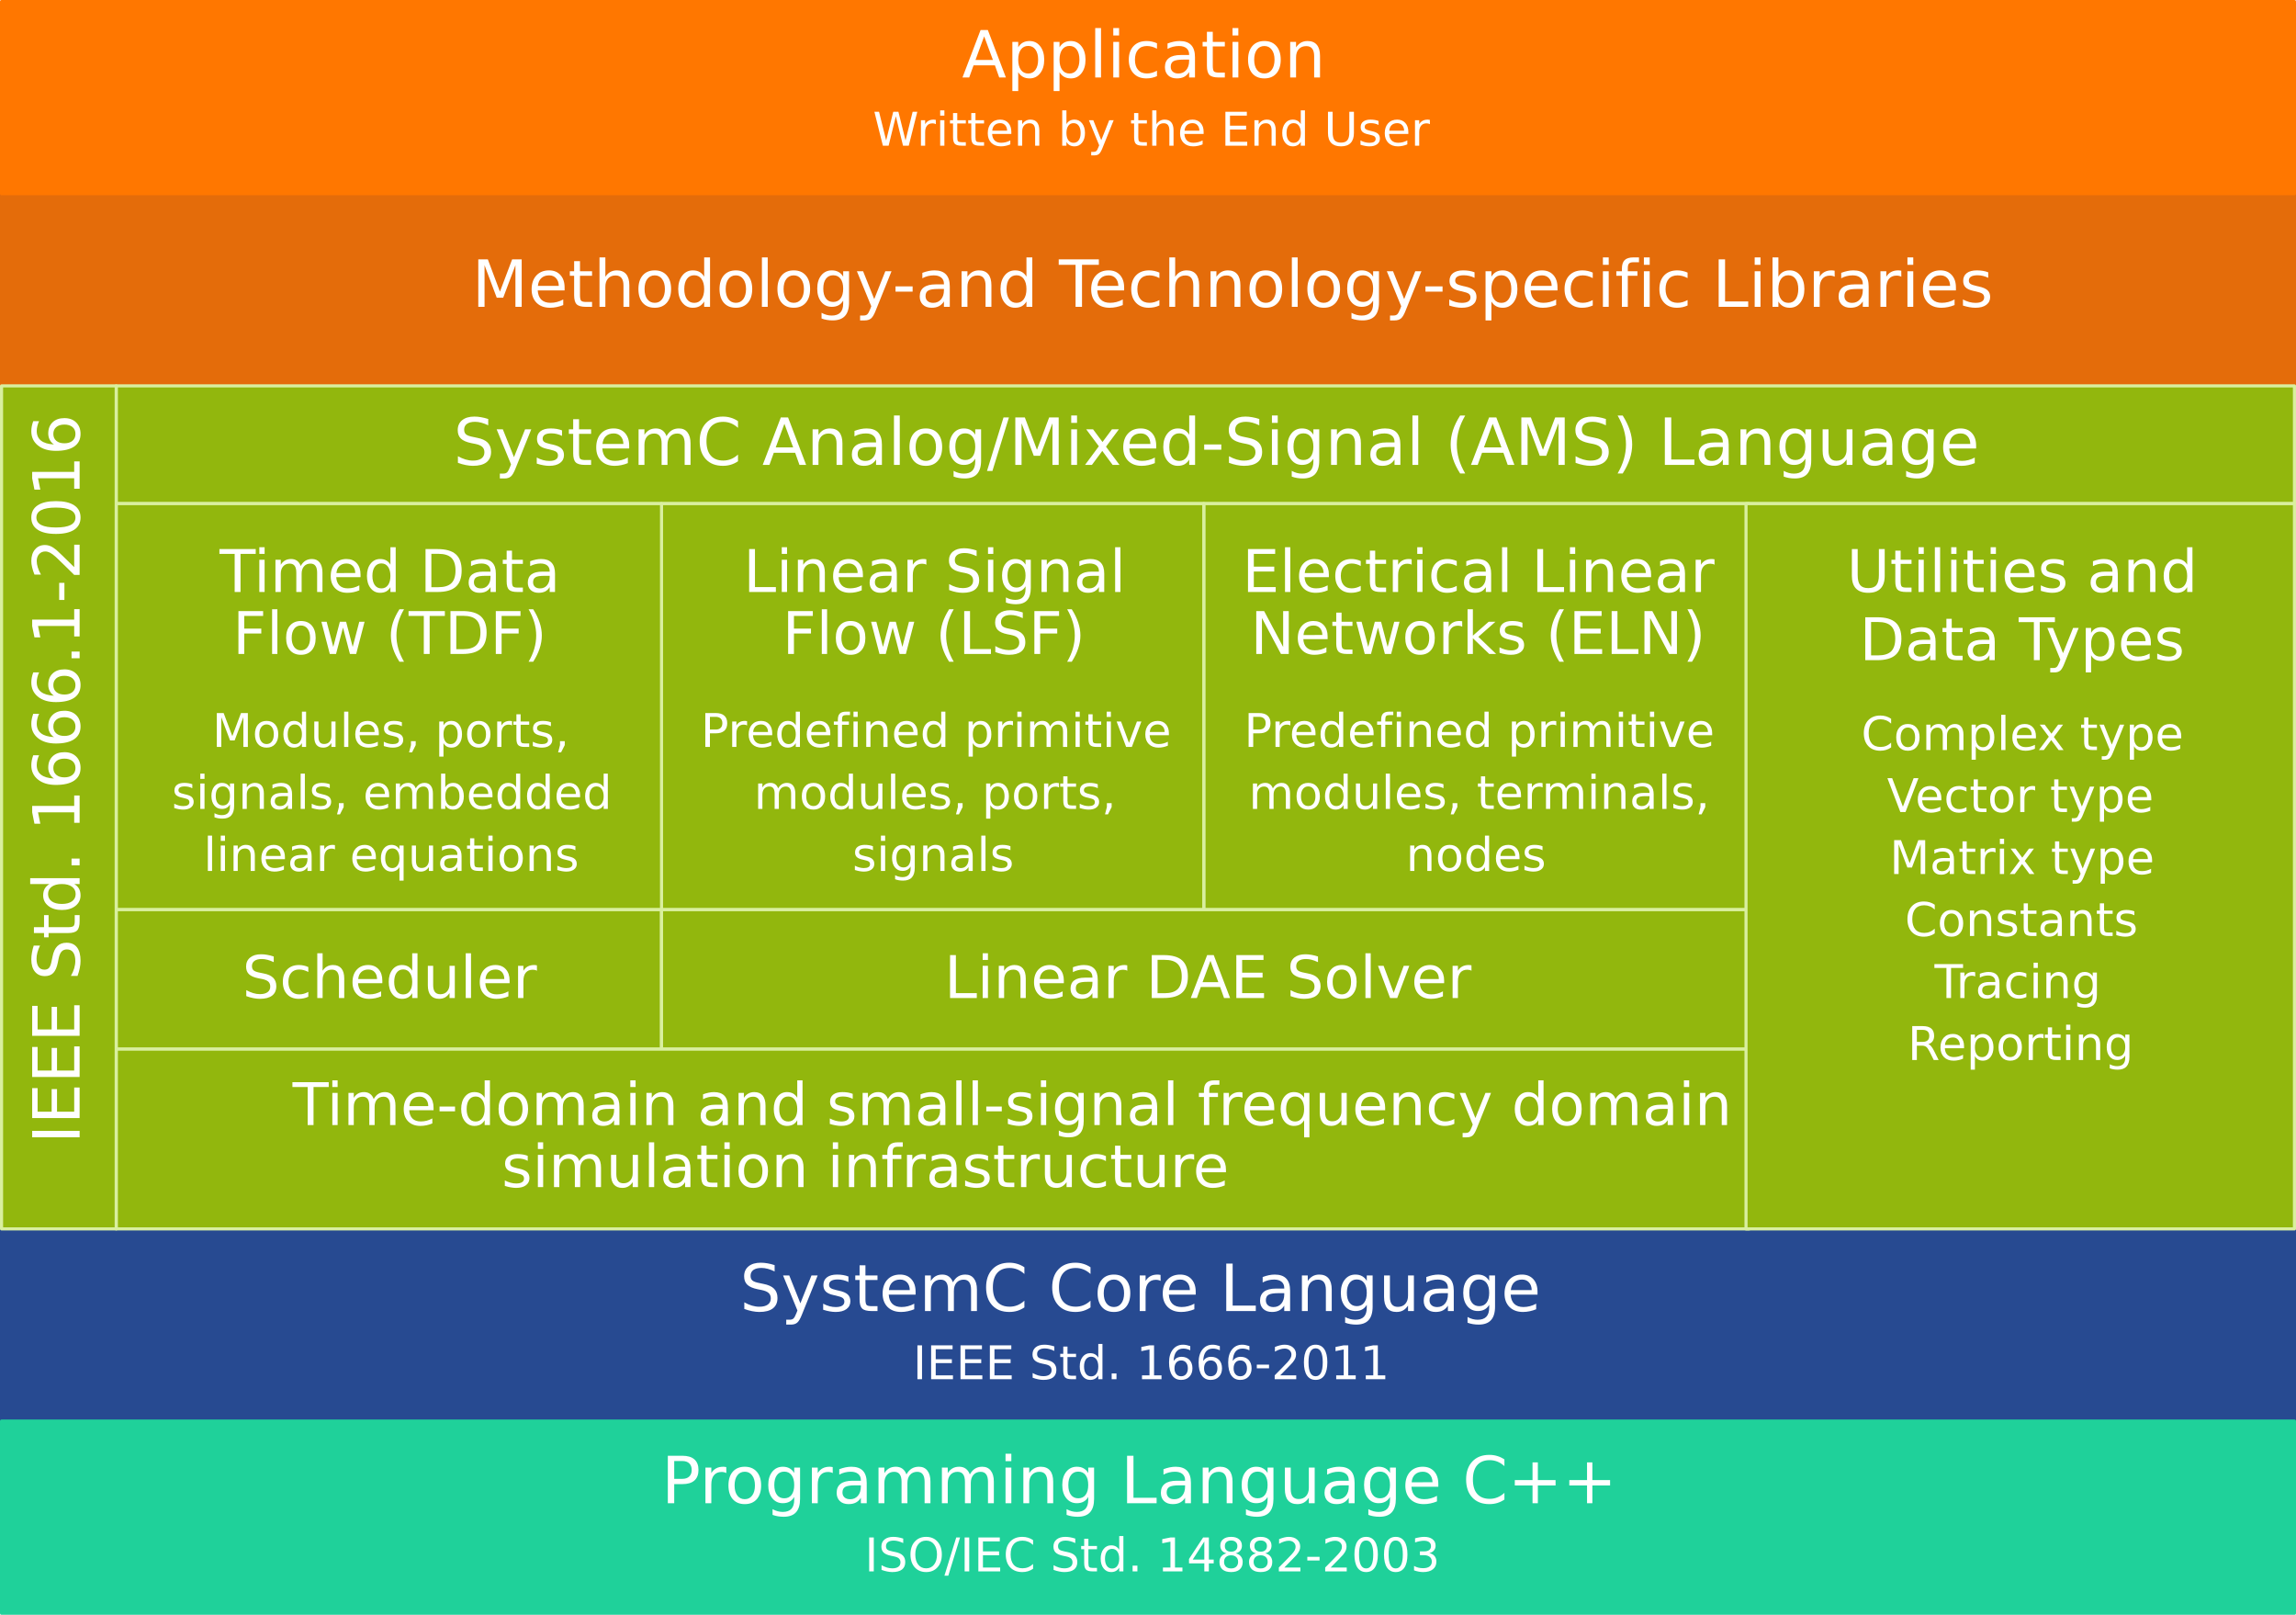
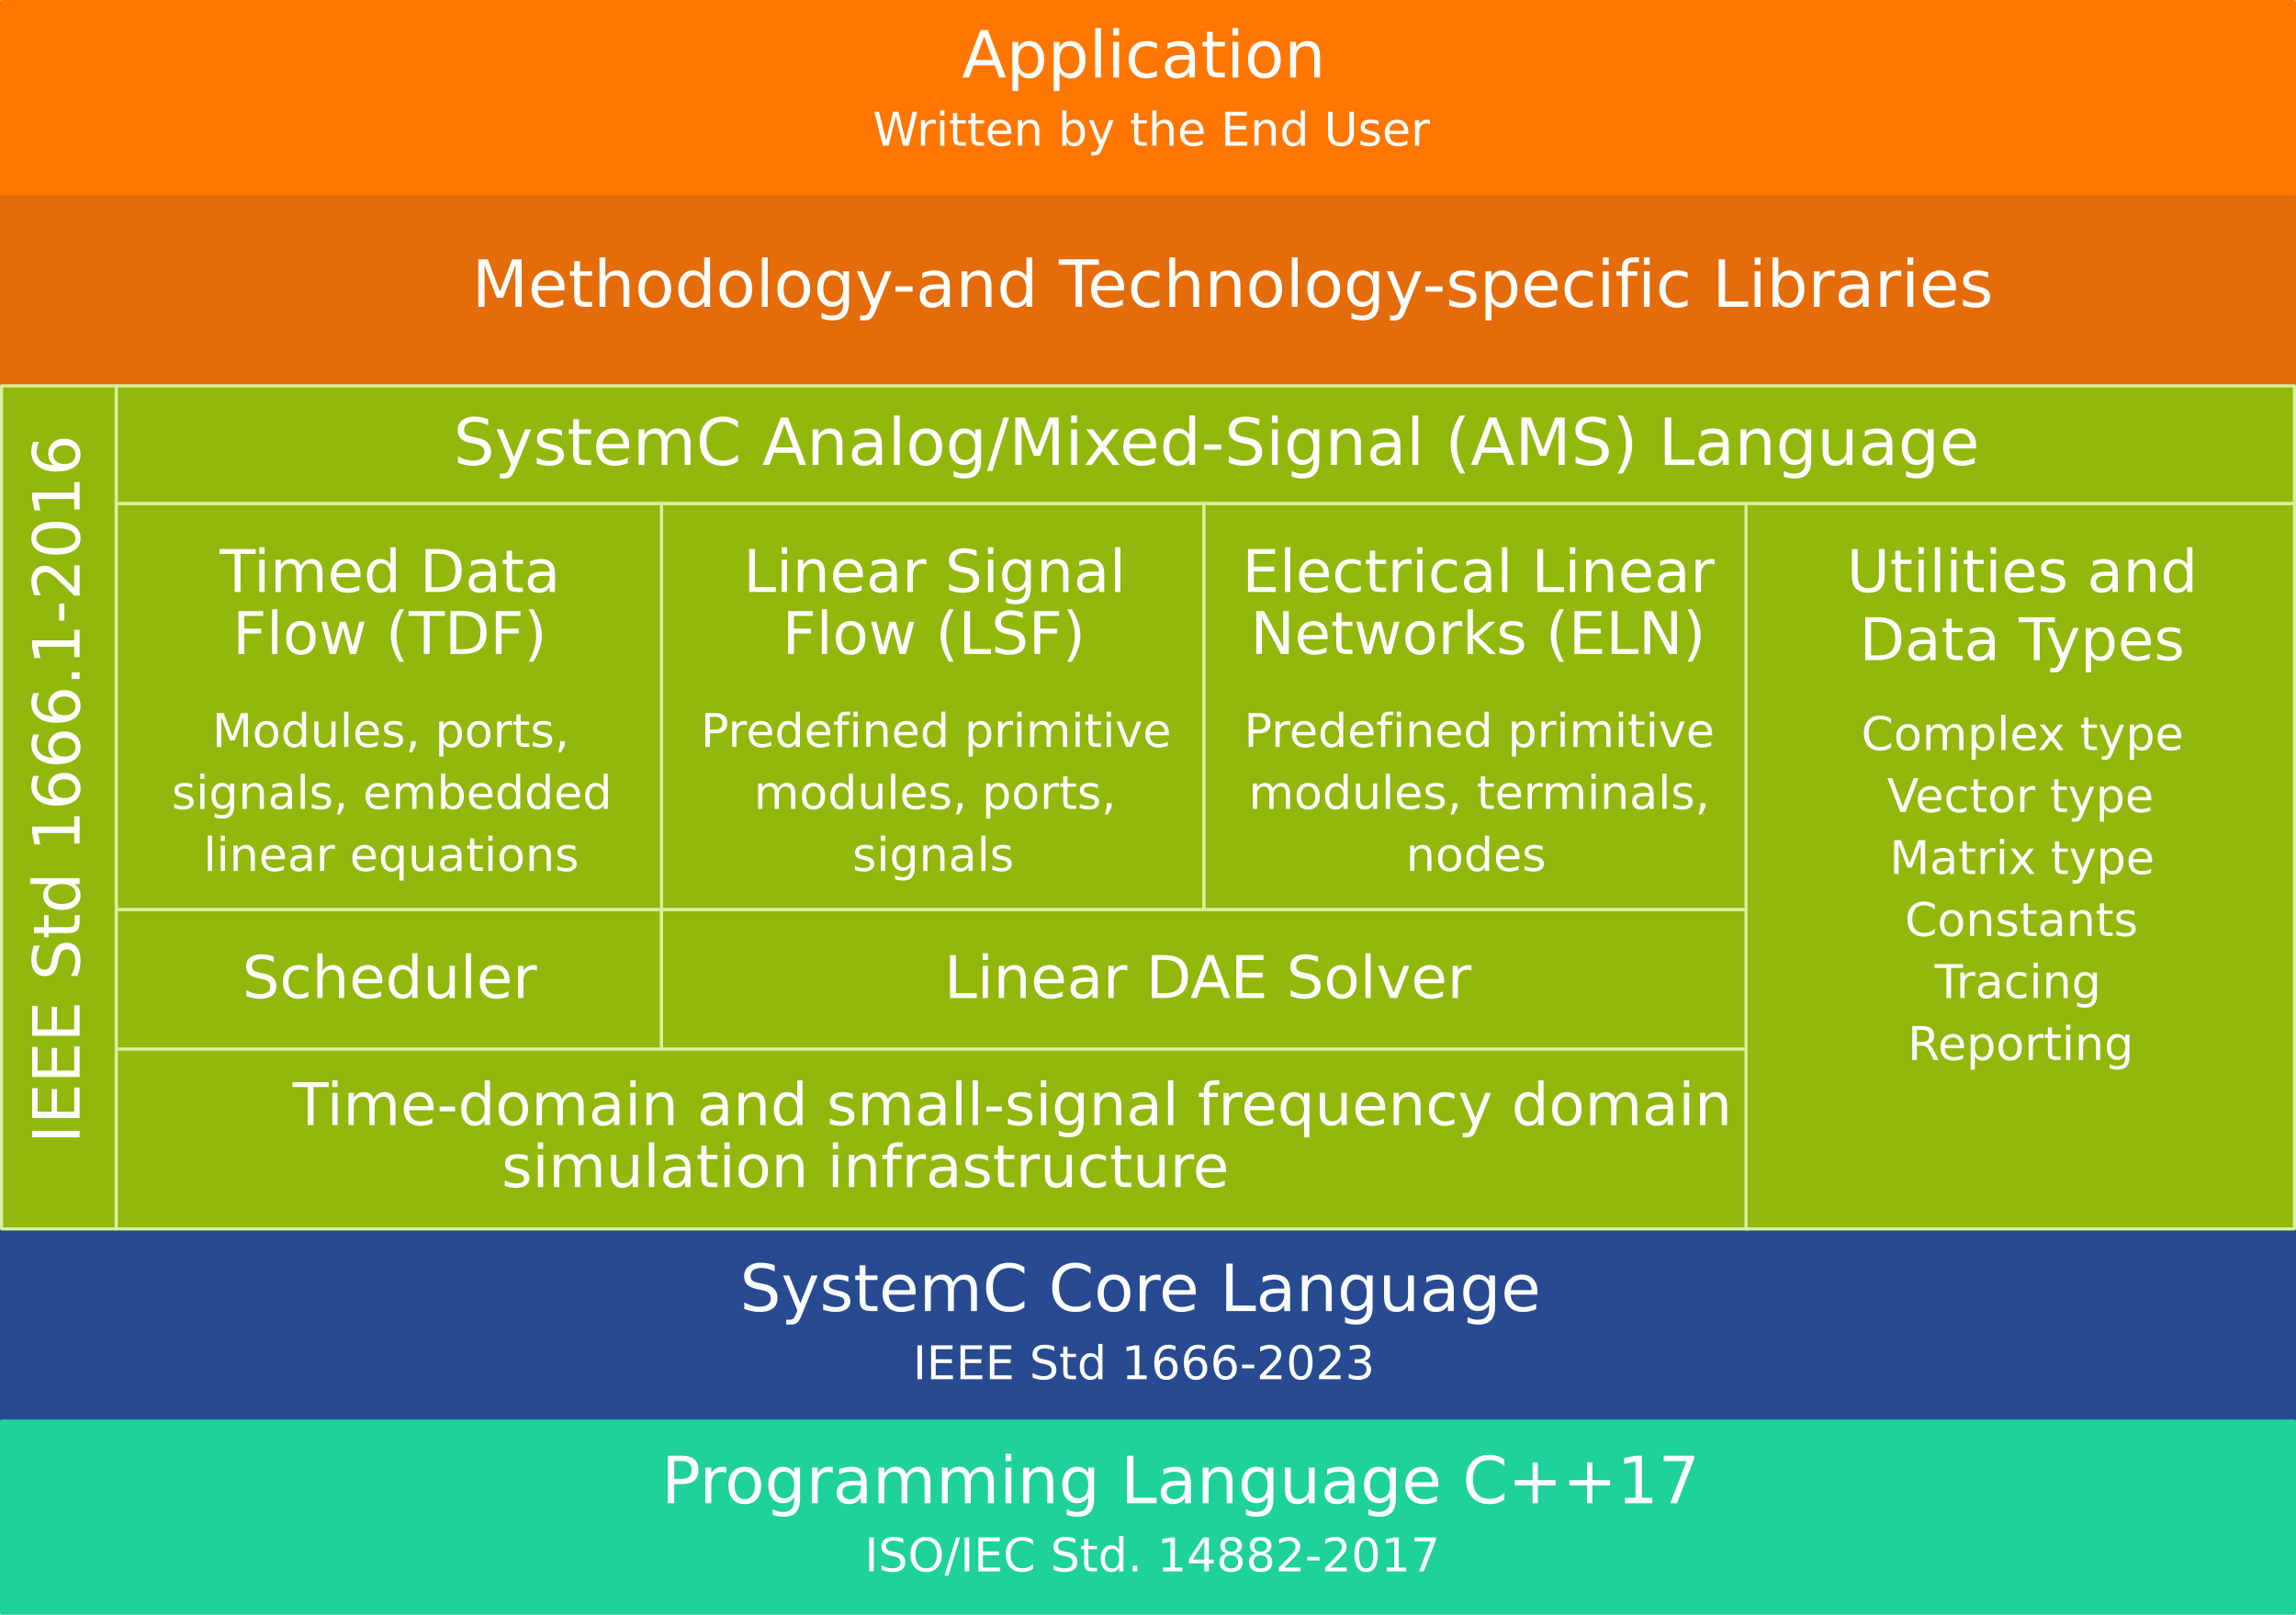
<svg xmlns="http://www.w3.org/2000/svg" width="741" height="521" overflow="hidden" version="1.1" id="svg145" style="overflow:hidden">
  <defs id="defs5">
    <clipPath id="clip0">
      <rect x="0" y="0" width="960" height="768" id="rect2" />
    </clipPath>
  </defs>
  <g clip-path="url(#clip0)" id="g143" transform="translate(-110,-135)">
    <rect x="110.5" y="197.5" width="740" height="77" stroke-miterlimit="10" id="rect9" style="fill:#e46c0a;stroke:#e46c0a;stroke-linejoin:round;stroke-miterlimit:10" />
    <text font-weight="400" font-size="21" transform="translate(227.302,234)" id="text19" style="font-weight:400;font-size:21px;font-family:'DejaVu Sans', 'DejaVu Sans_MSFontService', sans-serif;fill:#ffffff">
      <tspan font-size="21" x="35" y="0" id="tspan11" style="font-size:21px">Methodology-and Technology-specific Libraries</tspan>
    </text>
    <rect x="147.5" y="259.5" width="703" height="38" stroke-miterlimit="10" id="rect21" style="fill:#92b70d;stroke:#d9ef9f;stroke-linejoin:round;stroke-miterlimit:10" />
    <text font-weight="400" font-size="21" transform="translate(248.333,285)" id="text27" style="font-weight:400;font-size:21px;font-family:'DejaVu Sans', 'DejaVu Sans_MSFontService', sans-serif;fill:#ffffff">
      <tspan font-size="21" x="8" y="0" id="tspan23" style="font-size:21px">SystemC Analog/Mixed-Signal (AMS) Language</tspan>
    </text>
    <rect x="498.5" y="297.5" width="176" height="131" stroke-miterlimit="10" id="rect29" style="fill:#92b70d;stroke:#d9ef9f;stroke-linejoin:round;stroke-miterlimit:10" />
    <text font-weight="400" font-size="19" transform="translate(510.917,326)" id="text39" style="font-weight:400;font-size:19px;font-family:'DejaVu Sans', 'DejaVu Sans_MSFontService', sans-serif;fill:#ffffff">Electrical Linear <tspan font-size="19" x="2.667" y="20" id="tspan31" style="font-size:19px">Networks (ELN)</tspan>
      <tspan font-size="15" x="0.587" y="50" id="tspan33" style="font-size:15px">Predefined primitive</tspan>
      <tspan font-size="15" x="2.087" y="70" id="tspan35" style="font-size:15px">modules, terminals,</tspan>
      <tspan font-size="15" x="52.833" y="90" id="tspan37" style="font-size:15px">nodes</tspan>
    </text>
    <rect x="110.5" y="135.5" width="740" height="62" stroke-miterlimit="10" id="rect41" style="fill:#ff7700;stroke:#ff7700;stroke-linejoin:round;stroke-miterlimit:10" />
    <text font-weight="400" font-size="21" transform="translate(420.452,160)" id="text45" style="font-weight:400;font-size:21px;font-family:'DejaVu Sans', 'DejaVu Sans_MSFontService', sans-serif;fill:#ffffff">Application<tspan font-size="15" x="-28.753" y="22" id="tspan43" style="font-size:15px">Written by the End User</tspan>
    </text>
    <rect x="110.5" y="531.5" width="740" height="62" stroke-miterlimit="10" id="rect47" style="fill:#274a91;stroke:#274a91;stroke-linejoin:round;stroke-miterlimit:10" />
-     <text font-weight="400" font-size="21" transform="translate(348.765,558)" id="text55" style="font-weight:400;font-size:21px;font-family:'DejaVu Sans', 'DejaVu Sans_MSFontService', sans-serif;fill:#ffffff">SystemC Core Language<tspan font-size="15" x="55.853" y="22" id="tspan49" style="font-size:15px">IEEE Std. 1666-2011</tspan>
+     <text font-weight="400" font-size="21" transform="translate(348.765,558)" id="text55" style="font-weight:400;font-size:21px;font-family:'DejaVu Sans', 'DejaVu Sans_MSFontService', sans-serif;fill:#ffffff">SystemC Core Language<tspan font-size="15" x="55.853" y="22" id="tspan49" style="font-size:15px">IEEE Std 1666-2023</tspan>
    </text>
    <rect x="323.5" y="297.5" width="175" height="131" stroke-miterlimit="10" id="rect57" style="fill:#92b70d;stroke:#d9ef9f;stroke-linejoin:round;stroke-miterlimit:10" />
    <text font-weight="400" font-size="19" transform="translate(349.919,326)" id="text67" style="font-weight:400;font-size:19px;font-family:'DejaVu Sans', 'DejaVu Sans_MSFontService', sans-serif;fill:#ffffff">Linear Signal<tspan font-size="19" x="12.58" y="20" id="tspan59" style="font-size:19px">Flow (LSF)</tspan>
      <tspan font-size="15" x="-13.753" y="50" id="tspan61" style="font-size:15px">Predefined primitive</tspan>
      <tspan font-size="15" x="3.413" y="70" id="tspan63" style="font-size:15px">modules, ports,</tspan>
      <tspan font-size="15" x="35.167" y="90" id="tspan65" style="font-size:15px">signals</tspan>
    </text>
    <rect x="147.5" y="297.5" width="176" height="131" stroke-miterlimit="10" id="rect69" style="fill:#92b70d;stroke:#d9ef9f;stroke-linejoin:round;stroke-miterlimit:10" />
    <text font-weight="400" font-size="19" transform="translate(180.876,326)" id="text79" style="font-weight:400;font-size:19px;font-family:'DejaVu Sans', 'DejaVu Sans_MSFontService', sans-serif;fill:#ffffff">Timed Data<tspan font-size="19" x="4.213" y="20" id="tspan71" style="font-size:19px">Flow (TDF)</tspan>
      <tspan font-size="15" x="-2.367" y="50" id="tspan73" style="font-size:15px">Modules, ports,</tspan>
      <tspan font-size="15" x="-15.453" y="70" id="tspan75" style="font-size:15px">signals, embedded</tspan>
      <tspan font-size="15" x="-5.2" y="90" id="tspan77" style="font-size:15px">linear equations</tspan>
    </text>
    <rect x="147.5" y="428.5" width="176" height="45" stroke-miterlimit="10" id="rect81" style="fill:#92b70d;stroke:#d9ef9f;stroke-linejoin:round;stroke-miterlimit:10" />
    <text font-weight="400" font-size="19" transform="translate(188.173,457)" id="text83" style="font-weight:400;font-size:19px;font-family:'DejaVu Sans', 'DejaVu Sans_MSFontService', sans-serif;fill:#ffffff">Scheduler</text>
    <rect x="323.5" y="428.5" width="351" height="45" stroke-miterlimit="10" id="rect85" style="fill:#92b70d;stroke:#d9ef9f;stroke-linejoin:round;stroke-miterlimit:10" />
    <text font-weight="400" font-size="19" transform="translate(414.761,457)" id="text87" style="font-weight:400;font-size:19px;font-family:'DejaVu Sans', 'DejaVu Sans_MSFontService', sans-serif;fill:#ffffff">Linear DAE Solver</text>
    <rect x="147.5" y="473.5" width="527" height="58" stroke-miterlimit="10" id="rect89" style="fill:#92b70d;stroke:#d9ef9f;stroke-linejoin:round;stroke-miterlimit:10" />
    <text font-weight="400" font-size="19" transform="translate(181.842,498)" id="text105" style="font-weight:400;font-size:19px;font-family:'DejaVu Sans', 'DejaVu Sans_MSFontService', sans-serif;fill:#ffffff">
      <tspan font-size="19" x="22.593" y="0" id="tspan91" style="font-size:19px">Time-domain and small-signal frequency domain</tspan>
      <tspan font-size="19" x="90.053" y="20" id="tspan103" style="font-size:19px">simulation infrastructure</tspan>
    </text>
    <rect x="673.5" y="297.5" width="177" height="234" stroke-miterlimit="10" id="rect107" style="fill:#92b70d;stroke:#d9ef9f;stroke-linejoin:round;stroke-miterlimit:10" />
    <text font-weight="400" font-size="19" transform="translate(706.01,326)" id="text123" style="font-weight:400;font-size:19px;font-family:'DejaVu Sans', 'DejaVu Sans_MSFontService', sans-serif;fill:#ffffff">Utilities and <tspan font-size="19" x="4.12" y="22" id="tspan109" style="font-size:19px">Data Types</tspan>
      <tspan font-size="15" x="4.667" y="51" id="tspan111" style="font-size:15px">Complex type</tspan>
      <tspan font-size="15" x="13" y="71" id="tspan113" style="font-size:15px">Vector type</tspan>
      <tspan font-size="15" x="13.833" y="91" id="tspan115" style="font-size:15px">Matrix type</tspan>
      <tspan font-size="15" x="18.747" y="111" id="tspan117" style="font-size:15px">Constants</tspan>
      <tspan font-size="15" x="28.333" y="131" id="tspan119" style="font-size:15px">Tracing</tspan>
      <tspan font-size="15" x="19.667" y="151" id="tspan121" style="font-size:15px">Reporting</tspan>
    </text>
    <rect x="110.5" y="259.5" width="37" height="272" stroke-miterlimit="10" id="rect125" style="fill:#92b70d;stroke:#d9ef9f;stroke-linejoin:round;stroke-miterlimit:10" />
    <text font-weight="400" font-size="21" transform="rotate(-90,324.8485,189.1515)" id="text131" style="font-weight:400;font-size:21px;font-family:'DejaVu Sans', 'DejaVu Sans_MSFontService', sans-serif;fill:#ffffff">
-       <tspan font-size="21" x="10" y="0" id="tspan127" style="font-size:21px">IEEE Std. 1666.1-2016</tspan>
+       <tspan font-size="21" x="10" y="0" id="tspan127" style="font-size:21px">IEEE Std 1666.1-2016</tspan>
    </text>
    <rect x="110.5" y="593.5" width="740" height="62" stroke-miterlimit="10" id="rect133" style="fill:#1fd19a;stroke:#1fd19a;stroke-linejoin:round;stroke-miterlimit:10" />
-     <text font-weight="400" font-size="21" transform="translate(323.471,620)" id="text141" style="font-weight:400;font-size:21px;font-family:'DejaVu Sans', 'DejaVu Sans_MSFontService', sans-serif;fill:#ffffff">Programming Language C++<tspan font-size="15" x="65.58" y="22" id="tspan135" style="font-size:15px">ISO/IEC Std. 14882-2003</tspan>
+     <text font-weight="400" font-size="21" transform="translate(323.471,620)" id="text141" style="font-weight:400;font-size:21px;font-family:'DejaVu Sans', 'DejaVu Sans_MSFontService', sans-serif;fill:#ffffff">Programming Language C++17<tspan font-size="15" x="65.58" y="22" id="tspan135" style="font-size:15px">ISO/IEC Std. 14882-2017</tspan>
    </text>
  </g>
</svg>
